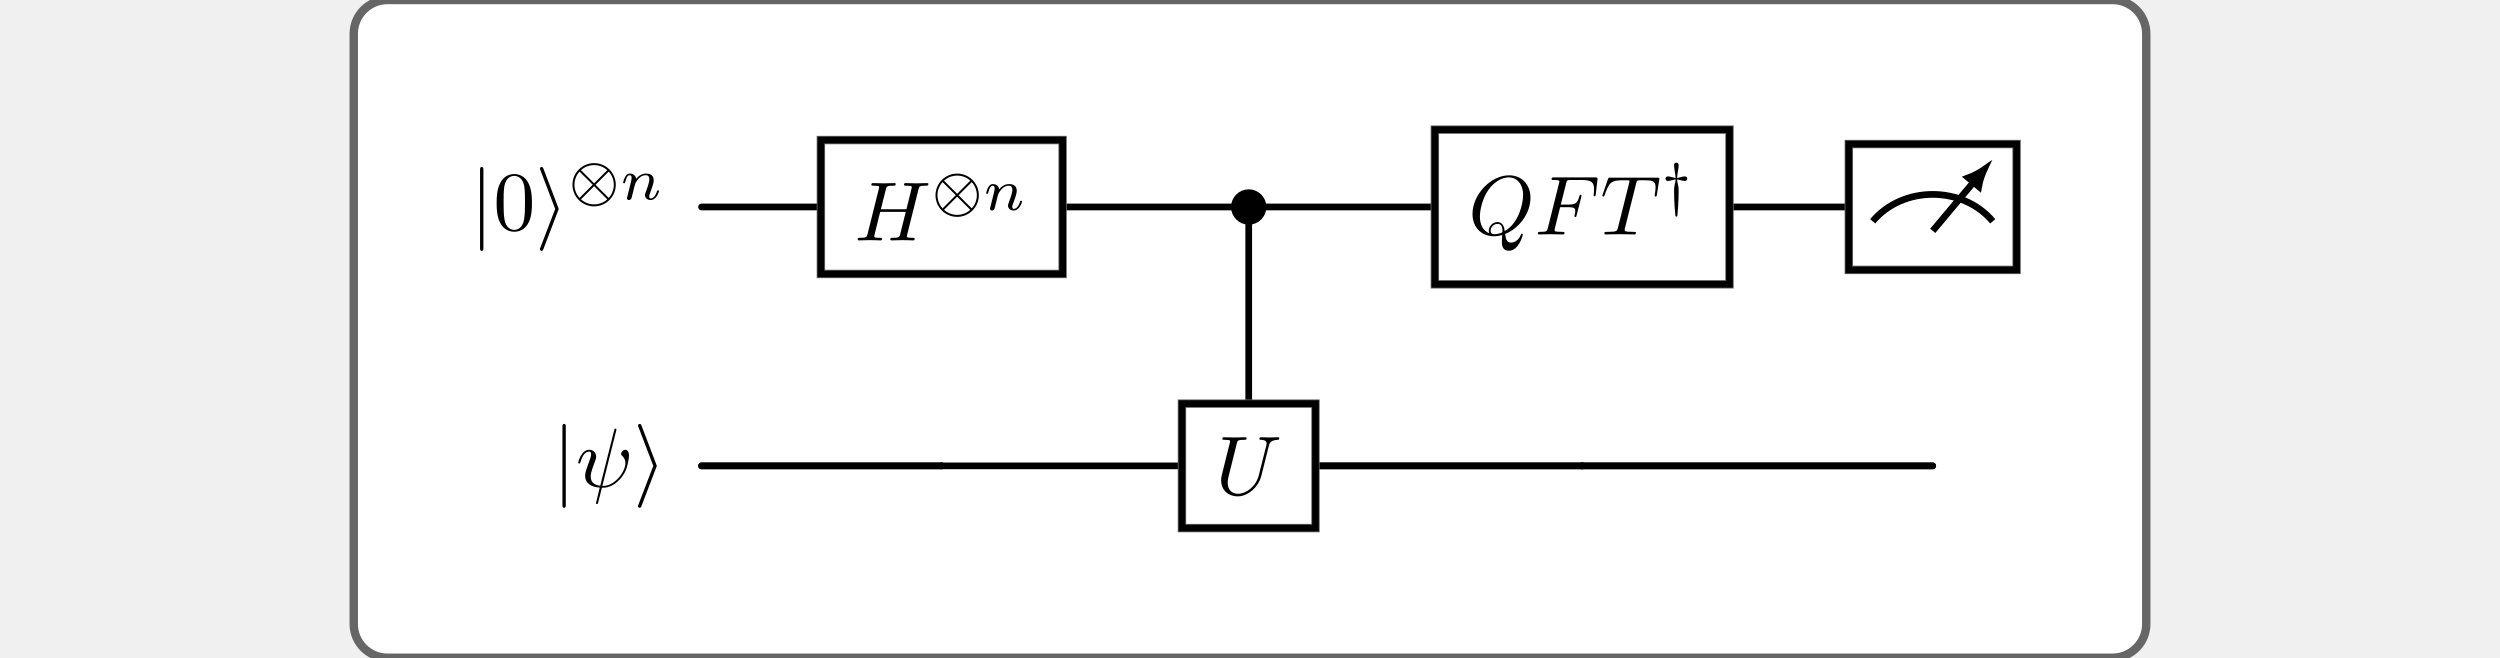
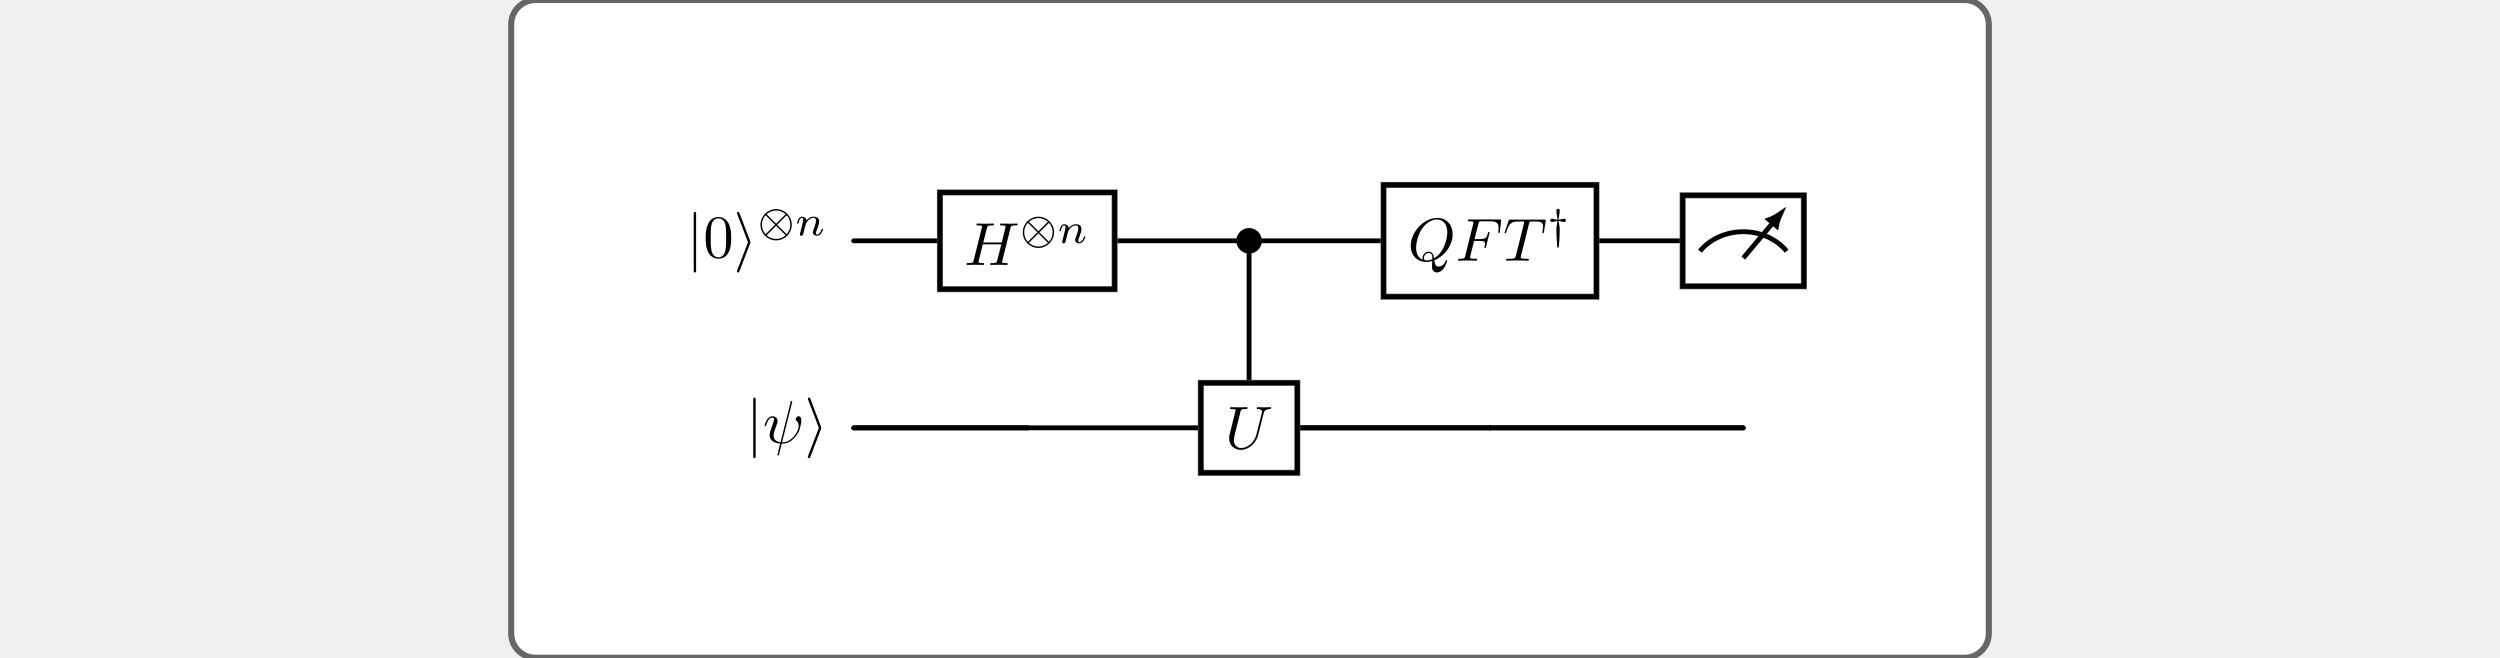
- <svg xmlns="http://www.w3.org/2000/svg" xmlns:xlink="http://www.w3.org/1999/xlink" version="1.1" width="182.885pt" height="48.117pt" viewBox="-68.322 -67.699 212.885 78.117">
+ <svg xmlns="http://www.w3.org/2000/svg" xmlns:xlink="http://www.w3.org/1999/xlink" version="1.1" width="182.885pt" height="48.117pt" viewBox="-83.322 -82.699 242.885 108.117">
  <defs>
    <clipPath id="clip1">
      <path d="M109.238-35.645H129.164V-50.59H109.238Z" />
    </clipPath>
    <path id="g0-105" d="M2.72-2.321C2.77-2.441 2.77-2.461 2.77-2.491S2.77-2.54 2.72-2.66L.976-7.243C.917-7.412 .857-7.472 .747-7.472S.548-7.382 .548-7.273C.548-7.243 .548-7.223 .598-7.113L2.361-2.491L.598 2.112C.548 2.222 .548 2.242 .548 2.291C.548 2.401 .638 2.491 .747 2.491C.877 2.491 .917 2.391 .956 2.291L2.72-2.321Z" />
    <path id="g0-106" d="M1.584-7.113C1.584-7.293 1.584-7.472 1.385-7.472S1.186-7.293 1.186-7.113V2.132C1.186 2.311 1.186 2.491 1.385 2.491S1.584 2.311 1.584 2.132V-7.113Z" />
    <path id="g4-48" d="M4.583-3.188C4.583-3.985 4.533-4.782 4.184-5.519C3.726-6.476 2.909-6.635 2.491-6.635C1.893-6.635 1.166-6.376 .757-5.45C.438-4.762 .389-3.985 .389-3.188C.389-2.441 .428-1.544 .837-.787C1.265 .02 1.993 .219 2.481 .219C3.019 .219 3.776 .01 4.214-.936C4.533-1.624 4.583-2.401 4.583-3.188ZM2.481 0C2.092 0 1.504-.249 1.325-1.205C1.215-1.803 1.215-2.72 1.215-3.308C1.215-3.945 1.215-4.603 1.295-5.141C1.484-6.326 2.232-6.416 2.481-6.416C2.809-6.416 3.467-6.237 3.656-5.25C3.756-4.692 3.756-3.935 3.756-3.308C3.756-2.56 3.756-1.883 3.646-1.245C3.497-.299 2.929 0 2.481 0Z" />
    <path id="g1-10" d="M5.684-1.743C5.684-3.173 4.519-4.317 3.11-4.317C1.688-4.317 .537-3.152 .537-1.75C.537-.321 1.702 .823 3.11 .823C4.533 .823 5.684-.342 5.684-1.743ZM1.548-3.48C1.834-3.738 2.371-4.08 3.11-4.08S4.387-3.738 4.672-3.48L3.11-1.918L1.548-3.48ZM1.381-.188C.997-.586 .774-1.172 .774-1.743C.774-2.357 1.018-2.929 1.381-3.306L2.943-1.75L1.381-.188ZM4.84-3.306C5.223-2.908 5.447-2.322 5.447-1.75C5.447-1.137 5.202-.565 4.84-.188L3.278-1.743L4.84-3.306ZM4.672-.014C4.387 .244 3.85 .586 3.11 .586S1.834 .244 1.548-.014L3.11-1.576L4.672-.014Z" />
    <path id="g1-121" d="M1.911-2.915C2.015-2.901 2.085-2.894 2.294-2.838C2.518-2.776 2.685-2.734 2.817-2.734C3.089-2.734 3.117-2.943 3.117-3.006C3.117-3.062 3.089-3.278 2.817-3.278C2.685-3.278 2.518-3.236 2.294-3.173C2.085-3.117 2.015-3.11 1.911-3.096C1.925-3.34 1.974-3.633 2.008-3.85C2.036-3.989 2.099-4.345 2.099-4.589C2.099-4.798 2.001-4.91 1.827-4.91C1.681-4.91 1.555-4.833 1.555-4.589C1.555-4.359 1.611-4.01 1.653-3.773C1.667-3.696 1.73-3.354 1.743-3.096C1.639-3.11 1.569-3.117 1.36-3.173C1.137-3.236 .969-3.278 .837-3.278C.565-3.278 .537-3.068 .537-3.006C.537-2.95 .565-2.734 .837-2.734C.969-2.734 1.137-2.776 1.36-2.838C1.569-2.894 1.639-2.901 1.743-2.915C1.73-2.741 1.681-2.518 1.646-2.371C1.555-1.939 1.555-1.89 1.555-1.527C1.555-.181 1.688 1.248 1.709 1.388C1.716 1.451 1.73 1.492 1.827 1.492C1.932 1.492 1.939 1.451 1.953 1.353C1.953 1.346 2.008 .739 2.036 .314C2.071-.3 2.099-.914 2.099-1.527C2.099-1.89 2.099-1.939 2.001-2.385C1.988-2.462 1.925-2.741 1.911-2.915Z" />
    <path id="g3-110" d="M.851-.439C.823-.349 .781-.174 .781-.153C.781 0 .907 .07 1.018 .07C1.144 .07 1.255-.021 1.29-.084S1.381-.37 1.416-.516C1.451-.649 1.527-.969 1.569-1.144C1.611-1.297 1.653-1.451 1.688-1.611C1.764-1.897 1.778-1.953 1.981-2.239C2.176-2.518 2.504-2.88 3.027-2.88C3.431-2.88 3.438-2.525 3.438-2.392C3.438-1.974 3.138-1.2 3.027-.907C2.95-.711 2.922-.649 2.922-.53C2.922-.16 3.229 .07 3.585 .07C4.282 .07 4.589-.893 4.589-.997C4.589-1.088 4.498-1.088 4.477-1.088C4.38-1.088 4.373-1.046 4.345-.969C4.184-.411 3.884-.126 3.605-.126C3.459-.126 3.431-.223 3.431-.37C3.431-.53 3.466-.621 3.592-.934C3.675-1.151 3.961-1.89 3.961-2.28C3.961-2.957 3.424-3.075 3.055-3.075C2.476-3.075 2.085-2.72 1.876-2.441C1.827-2.922 1.416-3.075 1.13-3.075C.83-3.075 .669-2.859 .579-2.699C.425-2.441 .328-2.043 .328-2.008C.328-1.918 .425-1.918 .446-1.918C.544-1.918 .551-1.939 .6-2.127C.704-2.538 .837-2.88 1.109-2.88C1.29-2.88 1.339-2.727 1.339-2.538C1.339-2.406 1.276-2.148 1.227-1.96S1.109-1.485 1.074-1.332L.851-.439Z" />
    <path id="g2-32" d="M4.802-6.655C4.812-6.695 4.832-6.755 4.832-6.804C4.832-6.904 4.762-6.914 4.712-6.914C4.613-6.914 4.603-6.894 4.563-6.715L2.909-.13C2.152-.219 1.773-.588 1.773-1.245C1.773-1.445 1.773-1.704 2.311-3.098C2.351-3.218 2.421-3.387 2.421-3.587C2.421-4.035 2.102-4.403 1.604-4.403C.658-4.403 .289-2.959 .289-2.869C.289-2.77 .389-2.77 .408-2.77C.508-2.77 .518-2.79 .568-2.949C.837-3.895 1.235-4.184 1.574-4.184C1.654-4.184 1.823-4.184 1.823-3.866C1.823-3.606 1.724-3.357 1.594-3.009C1.116-1.753 1.116-1.494 1.116-1.325C1.116-.379 1.893 .03 2.849 .09C2.77 .448 2.77 .468 2.63 .996C2.6 1.106 2.401 1.913 2.401 1.943C2.401 1.953 2.401 2.042 2.521 2.042C2.54 2.042 2.59 2.042 2.61 2.002C2.64 1.983 2.7 1.733 2.73 1.594L3.108 .11C3.477 .11 4.354 .11 5.29-.956C5.699-1.415 5.908-1.853 6.017-2.152C6.107-2.401 6.326-3.268 6.326-3.706C6.326-4.264 6.057-4.403 5.888-4.403C5.639-4.403 5.39-4.144 5.39-3.925C5.39-3.796 5.45-3.736 5.539-3.656C5.649-3.547 5.898-3.288 5.898-2.809C5.898-2.172 5.38-1.355 5.031-.996C4.154-.11 3.517-.11 3.158-.11L4.802-6.655Z" />
    <path id="g2-70" d="M3.019-3.238H3.985C4.732-3.238 4.812-3.078 4.812-2.79C4.812-2.72 4.812-2.6 4.742-2.301C4.722-2.252 4.712-2.212 4.712-2.192C4.712-2.112 4.772-2.072 4.832-2.072C4.932-2.072 4.932-2.102 4.981-2.281L5.529-4.443C5.559-4.553 5.559-4.573 5.559-4.603C5.559-4.623 5.539-4.712 5.44-4.712S5.33-4.663 5.29-4.503C5.081-3.726 4.852-3.547 4.005-3.547H3.098L3.736-6.077C3.826-6.426 3.836-6.466 4.274-6.466H5.589C6.814-6.466 7.044-6.137 7.044-5.37C7.044-5.141 7.044-5.101 7.014-4.832C6.994-4.702 6.994-4.682 6.994-4.653C6.994-4.603 7.024-4.533 7.113-4.533C7.223-4.533 7.233-4.593 7.253-4.782L7.452-6.506C7.482-6.775 7.432-6.775 7.183-6.775H2.301C2.102-6.775 2.002-6.775 2.002-6.575C2.002-6.466 2.092-6.466 2.281-6.466C2.65-6.466 2.929-6.466 2.929-6.286C2.929-6.247 2.929-6.227 2.879-6.047L1.564-.777C1.465-.389 1.445-.309 .658-.309C.488-.309 .379-.309 .379-.12C.379 0 .498 0 .528 0C.817 0 1.554-.03 1.843-.03C2.172-.03 2.999 0 3.328 0C3.417 0 3.537 0 3.537-.189C3.537-.269 3.477-.289 3.477-.299C3.447-.309 3.427-.309 3.198-.309C2.979-.309 2.929-.309 2.68-.329C2.391-.359 2.361-.399 2.361-.528C2.361-.548 2.361-.608 2.401-.757L3.019-3.238Z" />
    <path id="g2-72" d="M7.601-6.037C7.691-6.396 7.711-6.496 8.438-6.496C8.697-6.496 8.777-6.496 8.777-6.695C8.777-6.804 8.667-6.804 8.638-6.804C8.359-6.804 7.641-6.775 7.362-6.775C7.073-6.775 6.366-6.804 6.077-6.804C5.998-6.804 5.888-6.804 5.888-6.605C5.888-6.496 5.978-6.496 6.167-6.496C6.187-6.496 6.376-6.496 6.545-6.476C6.725-6.456 6.814-6.446 6.814-6.316C6.814-6.276 6.804-6.257 6.775-6.127L6.177-3.696H3.138L3.726-6.037C3.816-6.396 3.846-6.496 4.563-6.496C4.822-6.496 4.902-6.496 4.902-6.695C4.902-6.804 4.792-6.804 4.762-6.804C4.483-6.804 3.766-6.775 3.487-6.775C3.198-6.775 2.491-6.804 2.202-6.804C2.122-6.804 2.012-6.804 2.012-6.605C2.012-6.496 2.102-6.496 2.291-6.496C2.311-6.496 2.501-6.496 2.67-6.476C2.849-6.456 2.939-6.446 2.939-6.316C2.939-6.276 2.929-6.247 2.899-6.127L1.564-.777C1.465-.389 1.445-.309 .658-.309C.478-.309 .389-.309 .389-.11C.389 0 .508 0 .528 0C.807 0 1.514-.03 1.793-.03C2.002-.03 2.222-.02 2.431-.02C2.65-.02 2.869 0 3.078 0C3.158 0 3.278 0 3.278-.199C3.278-.309 3.188-.309 2.999-.309C2.63-.309 2.351-.309 2.351-.488C2.351-.548 2.371-.598 2.381-.658L3.059-3.387H6.097C5.679-1.733 5.45-.787 5.41-.638C5.31-.319 5.121-.309 4.503-.309C4.354-.309 4.264-.309 4.264-.11C4.264 0 4.384 0 4.403 0C4.682 0 5.39-.03 5.669-.03C5.878-.03 6.097-.02 6.306-.02C6.526-.02 6.745 0 6.954 0C7.034 0 7.153 0 7.153-.199C7.153-.309 7.064-.309 6.874-.309C6.506-.309 6.227-.309 6.227-.488C6.227-.548 6.247-.598 6.257-.658L7.601-6.037Z" />
    <path id="g2-81" d="M4.364-.06C5.908-.648 7.372-2.421 7.372-4.344C7.372-5.948 6.316-7.024 4.832-7.024C2.68-7.024 .488-4.762 .488-2.441C.488-.787 1.604 .219 3.039 .219C3.288 .219 3.626 .179 4.015 .07C3.975 .687 3.975 .707 3.975 .837C3.975 1.156 3.975 1.933 4.802 1.933C5.988 1.933 6.466 .11 6.466 0C6.466-.07 6.396-.1 6.356-.1C6.276-.1 6.257-.05 6.237 .01C5.998 .717 5.42 .966 5.071 .966C4.613 .966 4.463 .697 4.364-.06ZM2.481-.139C1.704-.448 1.365-1.225 1.365-2.122C1.365-2.809 1.624-4.224 2.381-5.3C3.108-6.316 4.045-6.775 4.772-6.775C5.768-6.775 6.496-5.998 6.496-4.663C6.496-3.666 5.988-1.335 4.314-.399C4.264-.747 4.164-1.474 3.437-1.474C2.909-1.474 2.421-.976 2.421-.458C2.421-.259 2.481-.149 2.481-.139ZM3.098-.03C2.959-.03 2.64-.03 2.64-.458C2.64-.857 3.019-1.255 3.437-1.255S4.045-1.016 4.045-.408C4.045-.259 4.035-.249 3.935-.209C3.676-.1 3.377-.03 3.098-.03Z" />
    <path id="g2-84" d="M4.254-6.047C4.324-6.326 4.364-6.386 4.483-6.416C4.573-6.436 4.902-6.436 5.111-6.436C6.117-6.436 6.565-6.396 6.565-5.619C6.565-5.469 6.526-5.081 6.486-4.822C6.476-4.782 6.456-4.663 6.456-4.633C6.456-4.573 6.486-4.503 6.575-4.503C6.685-4.503 6.705-4.583 6.725-4.732L6.994-6.466C7.004-6.506 7.014-6.605 7.014-6.635C7.014-6.745 6.914-6.745 6.745-6.745H1.215C.976-6.745 .966-6.735 .897-6.545L.299-4.792C.289-4.772 .239-4.633 .239-4.613C.239-4.553 .289-4.503 .359-4.503C.458-4.503 .468-4.553 .528-4.712C1.066-6.257 1.325-6.436 2.8-6.436H3.188C3.467-6.436 3.467-6.396 3.467-6.316C3.467-6.257 3.437-6.137 3.427-6.107L2.092-.787C2.002-.418 1.973-.309 .907-.309C.548-.309 .488-.309 .488-.12C.488 0 .598 0 .658 0C.927 0 1.205-.02 1.474-.02C1.753-.02 2.042-.03 2.321-.03S2.879-.02 3.148-.02C3.437-.02 3.736 0 4.015 0C4.115 0 4.234 0 4.234-.199C4.234-.309 4.154-.309 3.895-.309C3.646-.309 3.517-.309 3.258-.329C2.969-.359 2.889-.389 2.889-.548C2.889-.558 2.889-.608 2.929-.757L4.254-6.047Z" />
    <path id="g2-85" d="M6.326-5.758C6.426-6.167 6.605-6.466 7.402-6.496C7.452-6.496 7.572-6.506 7.572-6.695C7.572-6.705 7.572-6.804 7.442-6.804C7.113-6.804 6.765-6.775 6.426-6.775S5.719-6.804 5.39-6.804C5.33-6.804 5.21-6.804 5.21-6.605C5.21-6.496 5.31-6.496 5.39-6.496C5.958-6.486 6.067-6.276 6.067-6.057C6.067-6.027 6.047-5.878 6.037-5.848L5.141-2.291C4.802-.956 3.656-.09 2.66-.09C1.983-.09 1.445-.528 1.445-1.385C1.445-1.405 1.445-1.724 1.554-2.162L2.521-6.037C2.61-6.396 2.63-6.496 3.357-6.496C3.616-6.496 3.696-6.496 3.696-6.695C3.696-6.804 3.587-6.804 3.557-6.804C3.278-6.804 2.56-6.775 2.281-6.775C1.993-6.775 1.285-6.804 .996-6.804C.917-6.804 .807-6.804 .807-6.605C.807-6.496 .897-6.496 1.086-6.496C1.106-6.496 1.295-6.496 1.465-6.476C1.644-6.456 1.733-6.446 1.733-6.316C1.733-6.257 1.624-5.838 1.564-5.609L1.345-4.732C1.255-4.344 .777-2.461 .737-2.271C.667-1.993 .667-1.843 .667-1.694C.667-.478 1.574 .219 2.62 .219C3.875 .219 5.111-.907 5.44-2.222L6.326-5.758Z" />
  </defs>
  <g id="page1">
-     <rect x="-68.322" y="-67.699" width="212.885" height="78.117" fill="#fff" stroke="#666" stroke-width="1" rx="4" />
+     <rect x="-83.322" y="-82.699" width="242.885" height="108.117" fill="#fff" stroke="#666" stroke-width="1" rx="4" />
    <path d="M-12.844-43.117H-27.016" stroke="#000" fill="none" stroke-width=".797" stroke-miterlimit="10" stroke-linecap="round" />
    <path d="M37.969-41.414V-19.762" stroke="#000" fill="none" stroke-width=".797" stroke-miterlimit="10" stroke-linecap="round" />
    <path d="M36.27-43.117H15.867" stroke="#000" fill="none" stroke-width=".797" stroke-miterlimit="10" stroke-linecap="round" />
    <path d="M60.074-43.117H39.672" stroke="#000" fill="none" stroke-width=".797" stroke-miterlimit="10" stroke-linecap="round" />
    <path d="M109.238-43.117H95.066" stroke="#000" fill="none" stroke-width=".797" stroke-miterlimit="10" stroke-linecap="round" />
    <path d="M1.512-12.371H-27.016" stroke="#000" fill="none" stroke-width=".797" stroke-miterlimit="10" stroke-linecap="round" />
    <path d="M1.512-12.371H-27.016" stroke="#000" fill="none" stroke-width=".797" stroke-miterlimit="10" stroke-linecap="round" />
    <path d="M30.039-12.371H1.512" stroke="#000" fill="none" stroke-width=".797" stroke-miterlimit="10" stroke-linecap="round" />
    <path d="M77.57-12.371H45.898" stroke="#000" fill="none" stroke-width=".797" stroke-miterlimit="10" stroke-linecap="round" />
    <path d="M77.57-12.371H45.898" stroke="#000" fill="none" stroke-width=".797" stroke-miterlimit="10" stroke-linecap="round" />
    <path d="M119.203-12.371H77.57" stroke="#000" fill="none" stroke-width=".797" stroke-miterlimit="10" stroke-linecap="round" />
    <path d="M119.203-12.371H77.57" stroke="#000" fill="none" stroke-width=".797" stroke-miterlimit="10" stroke-linecap="round" />
    <path d="M39.668-43.117C39.668-44.055 38.906-44.816 37.969-44.816C37.031-44.816 36.27-44.055 36.27-43.117C36.27-42.176 37.031-41.414 37.969-41.414C38.906-41.414 39.668-42.176 39.668-43.117Z" />
    <path d="M39.668-43.117C39.668-44.055 38.906-44.816 37.969-44.816C37.031-44.816 36.27-44.055 36.27-43.117C36.27-42.176 37.031-41.414 37.969-41.414C38.906-41.414 39.668-42.176 39.668-43.117Z" stroke="#000" fill="none" stroke-width=".797" stroke-miterlimit="10" />
    <g transform="matrix(1 0 0 1 -105.5815 -11.7548)">
      <use x="51.074" y="-28.64" xlink:href="#g0-106" />
      <use x="53.841" y="-28.64" xlink:href="#g4-48" />
      <use x="58.823" y="-28.64" xlink:href="#g0-105" />
      <use x="62.697" y="-32.256" xlink:href="#g1-10" />
      <use x="68.924" y="-32.256" xlink:href="#g3-110" />
    </g>
    <path d="M-12.844-35.164H15.867V-51.066H-12.844Z" fill="#fff" stroke="#666" stroke-width="1" rx="4" />
    <path d="M-12.844-35.164H15.867V-51.066H-12.844Z" stroke="#000" fill="none" stroke-width=".797" stroke-miterlimit="10" />
    <g transform="matrix(1 0 0 1 -59.93272 -10.5094)">
      <use x="51.074" y="-28.64" xlink:href="#g2-72" />
      <use x="60.165" y="-32.256" xlink:href="#g1-10" />
      <use x="66.391" y="-32.256" xlink:href="#g3-110" />
    </g>
    <path d="M60.074-33.934H95.066V-52.301H60.074Z" fill="#fff" stroke="#666" stroke-width="1" rx="4" />
    <path d="M60.074-33.934H95.066V-52.301H60.074Z" stroke="#000" fill="none" stroke-width=".797" stroke-miterlimit="10" />
    <g transform="matrix(1 0 0 1 12.9838 -11.2151)">
      <use x="51.074" y="-28.64" xlink:href="#g2-81" />
      <use x="58.95" y="-28.64" xlink:href="#g2-70" />
      <use x="66.74" y="-28.64" xlink:href="#g2-84" />
      <use x="73.946" y="-32.256" xlink:href="#g1-121" />
    </g>
    <path d="M109.238-35.645H129.164V-50.59H109.238Z" fill="#fff" stroke="#666" stroke-width="1" rx="4" />
    <path d="M112.074-41.414C115.648-45.676 122.758-45.676 126.332-41.414" stroke="#000" fill="none" stroke-width=".797" stroke-miterlimit="10" clip-path="url(#clip1)" />
    <path d="M119.203-40.281L124.051-46.062" stroke="#000" fill="none" stroke-width=".797" stroke-miterlimit="10" clip-path="url(#clip1)" />
    <path d="M125.285-47.539C125.085-47.398 124.152-46.828 123.441-46.574L124.656-45.555C124.781-46.297 125.179-47.316 125.285-47.539Z" clip-path="url(#clip1)" />
    <path d="M125.285-47.539C125.085-47.398 124.152-46.828 123.441-46.574L124.656-45.555C124.781-46.297 125.179-47.316 125.285-47.539Z" stroke="#000" fill="none" stroke-width=".789" stroke-miterlimit="10" clip-path="url(#clip1)" />
    <path d="M109.238-35.645H129.164V-50.59H109.238Z" stroke="#000" fill="none" stroke-width=".797" stroke-miterlimit="10" />
    <g transform="matrix(1 0 0 1 -95.7974 18.76028)">
      <use x="51.074" y="-28.64" xlink:href="#g0-106" />
      <use x="53.841" y="-28.64" xlink:href="#g2-32" />
      <use x="60.688" y="-28.64" xlink:href="#g0-105" />
    </g>
    <path d="M30.039-4.981H45.898V-19.762H30.039Z" fill="#fff" stroke="#666" stroke-width="1" rx="4" />
    <path d="M30.039-4.981H45.898V-19.762H30.039Z" stroke="#000" fill="none" stroke-width=".797" stroke-miterlimit="10" />
    <g transform="matrix(1 0 0 1 -17.0483 19.67352)">
      <use x="51.074" y="-28.64" xlink:href="#g2-85" />
    </g>
  </g>
</svg>
